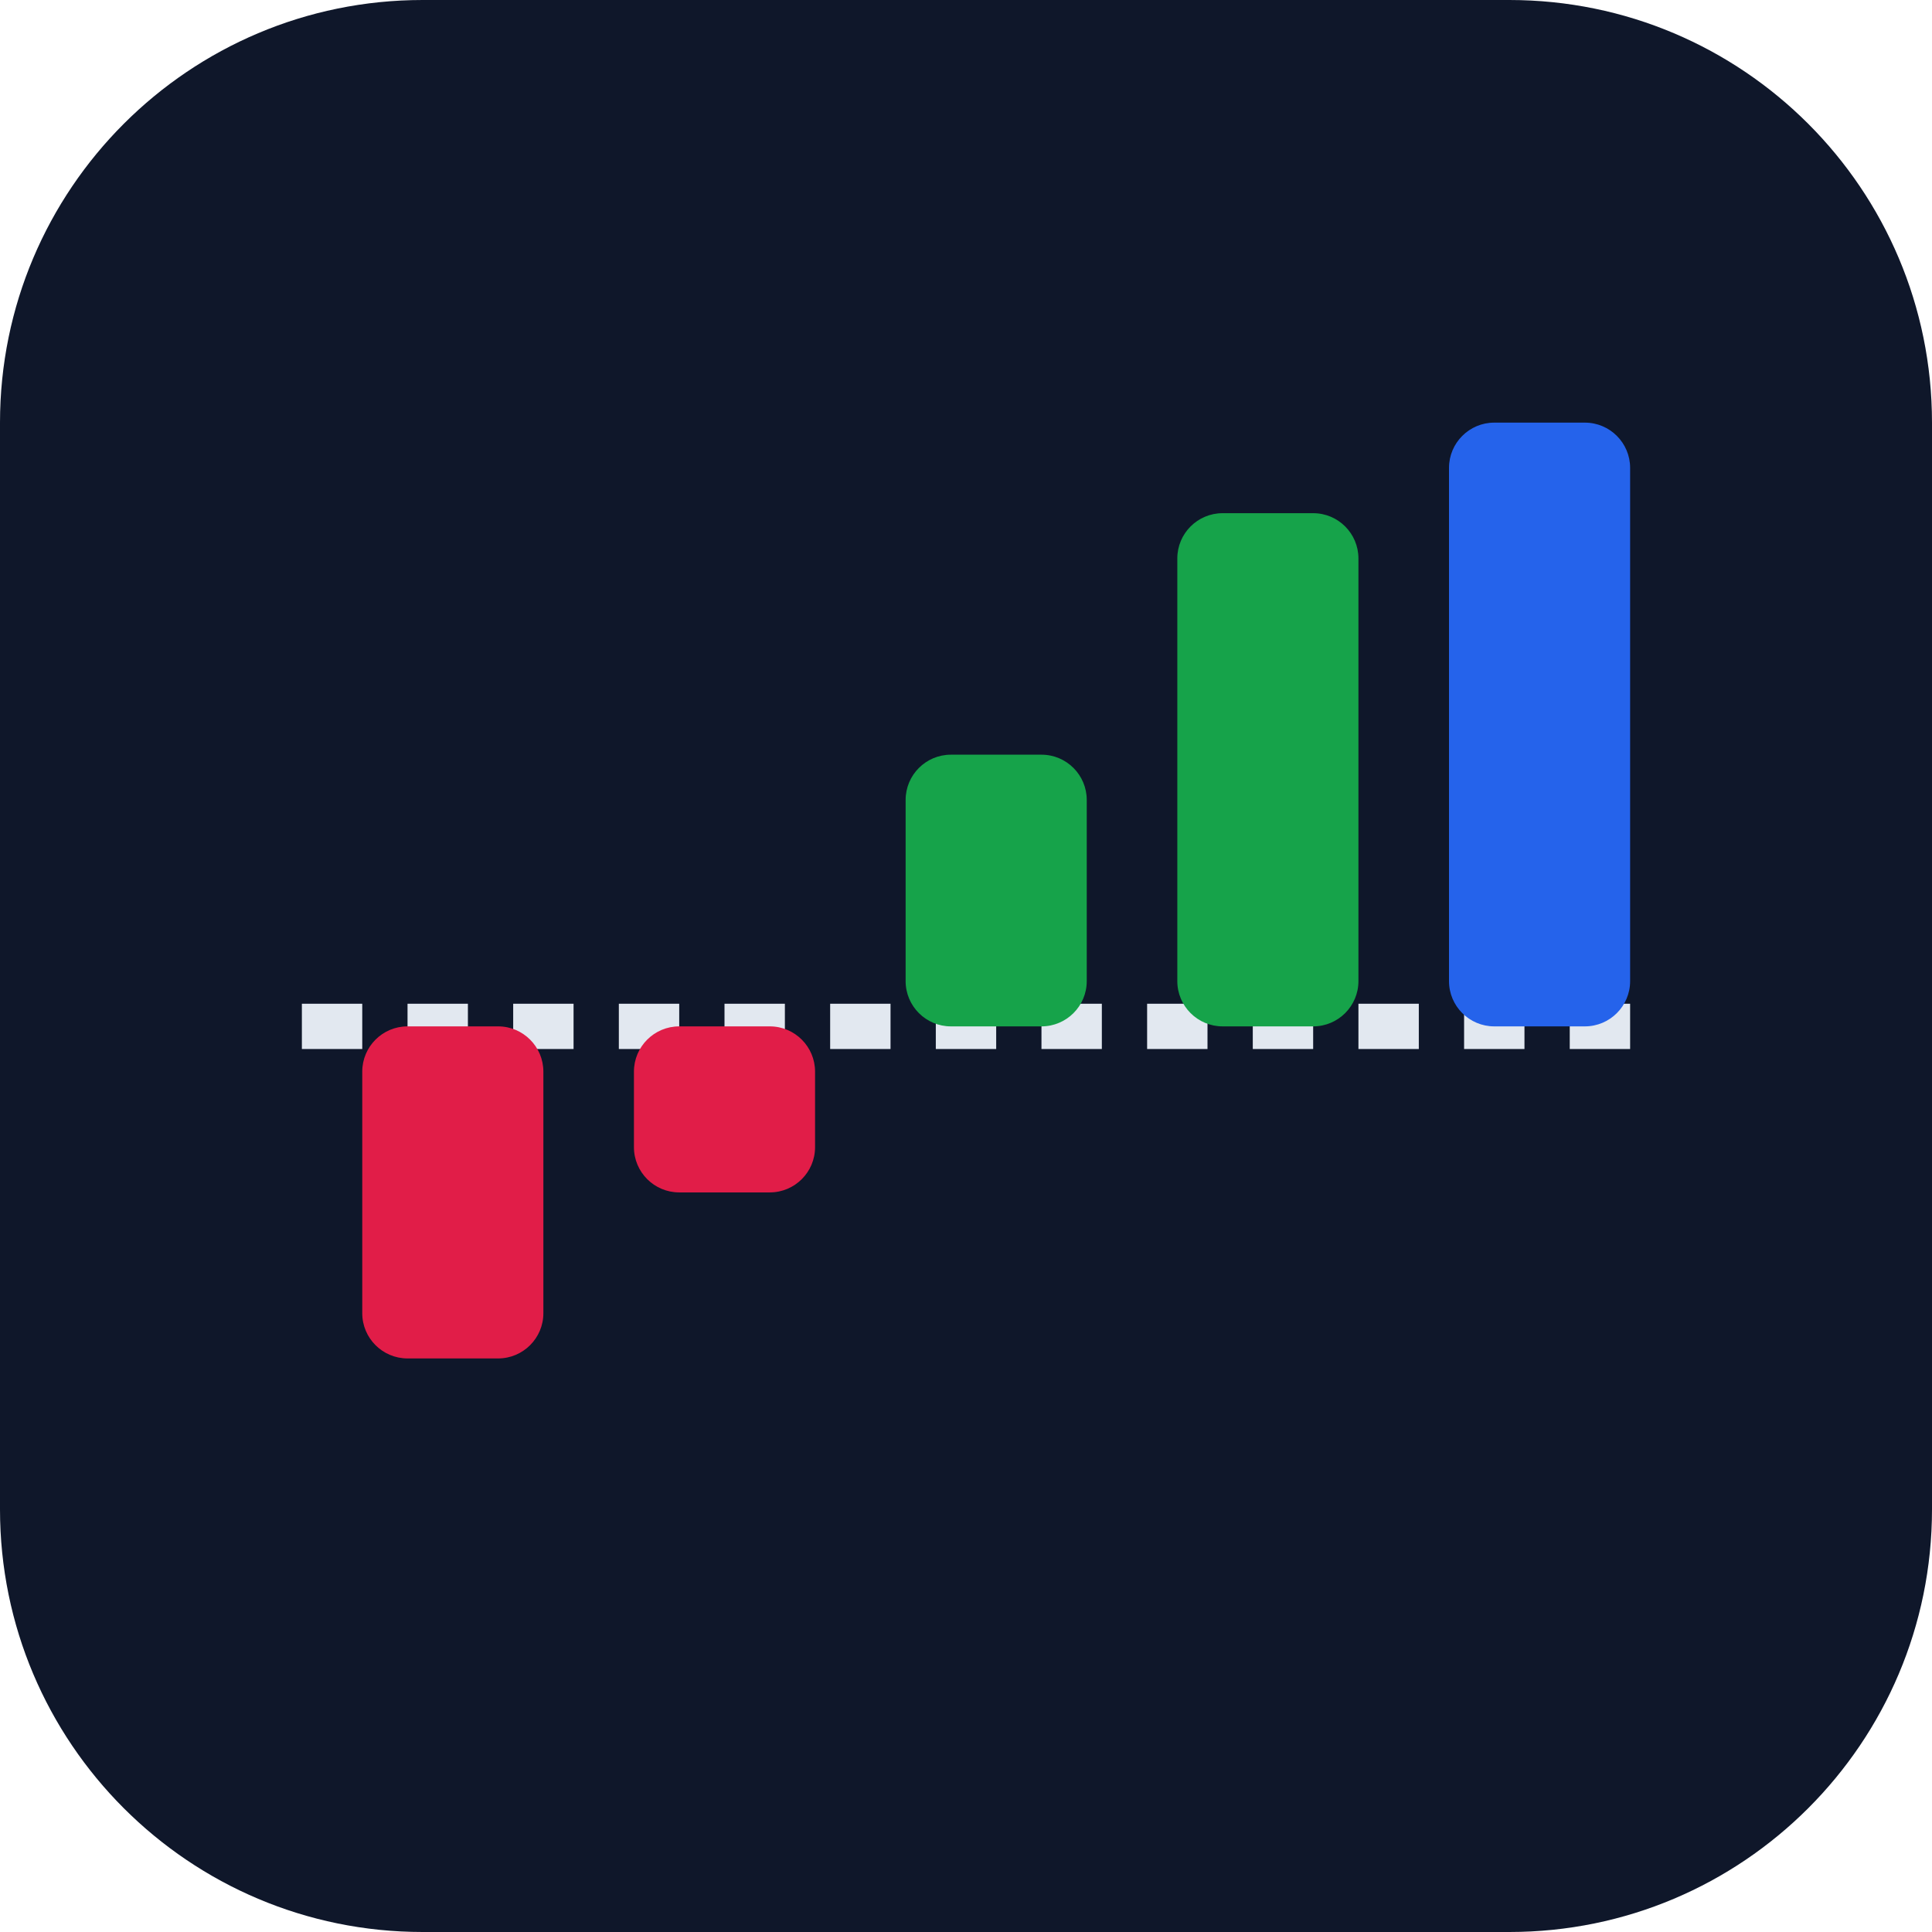
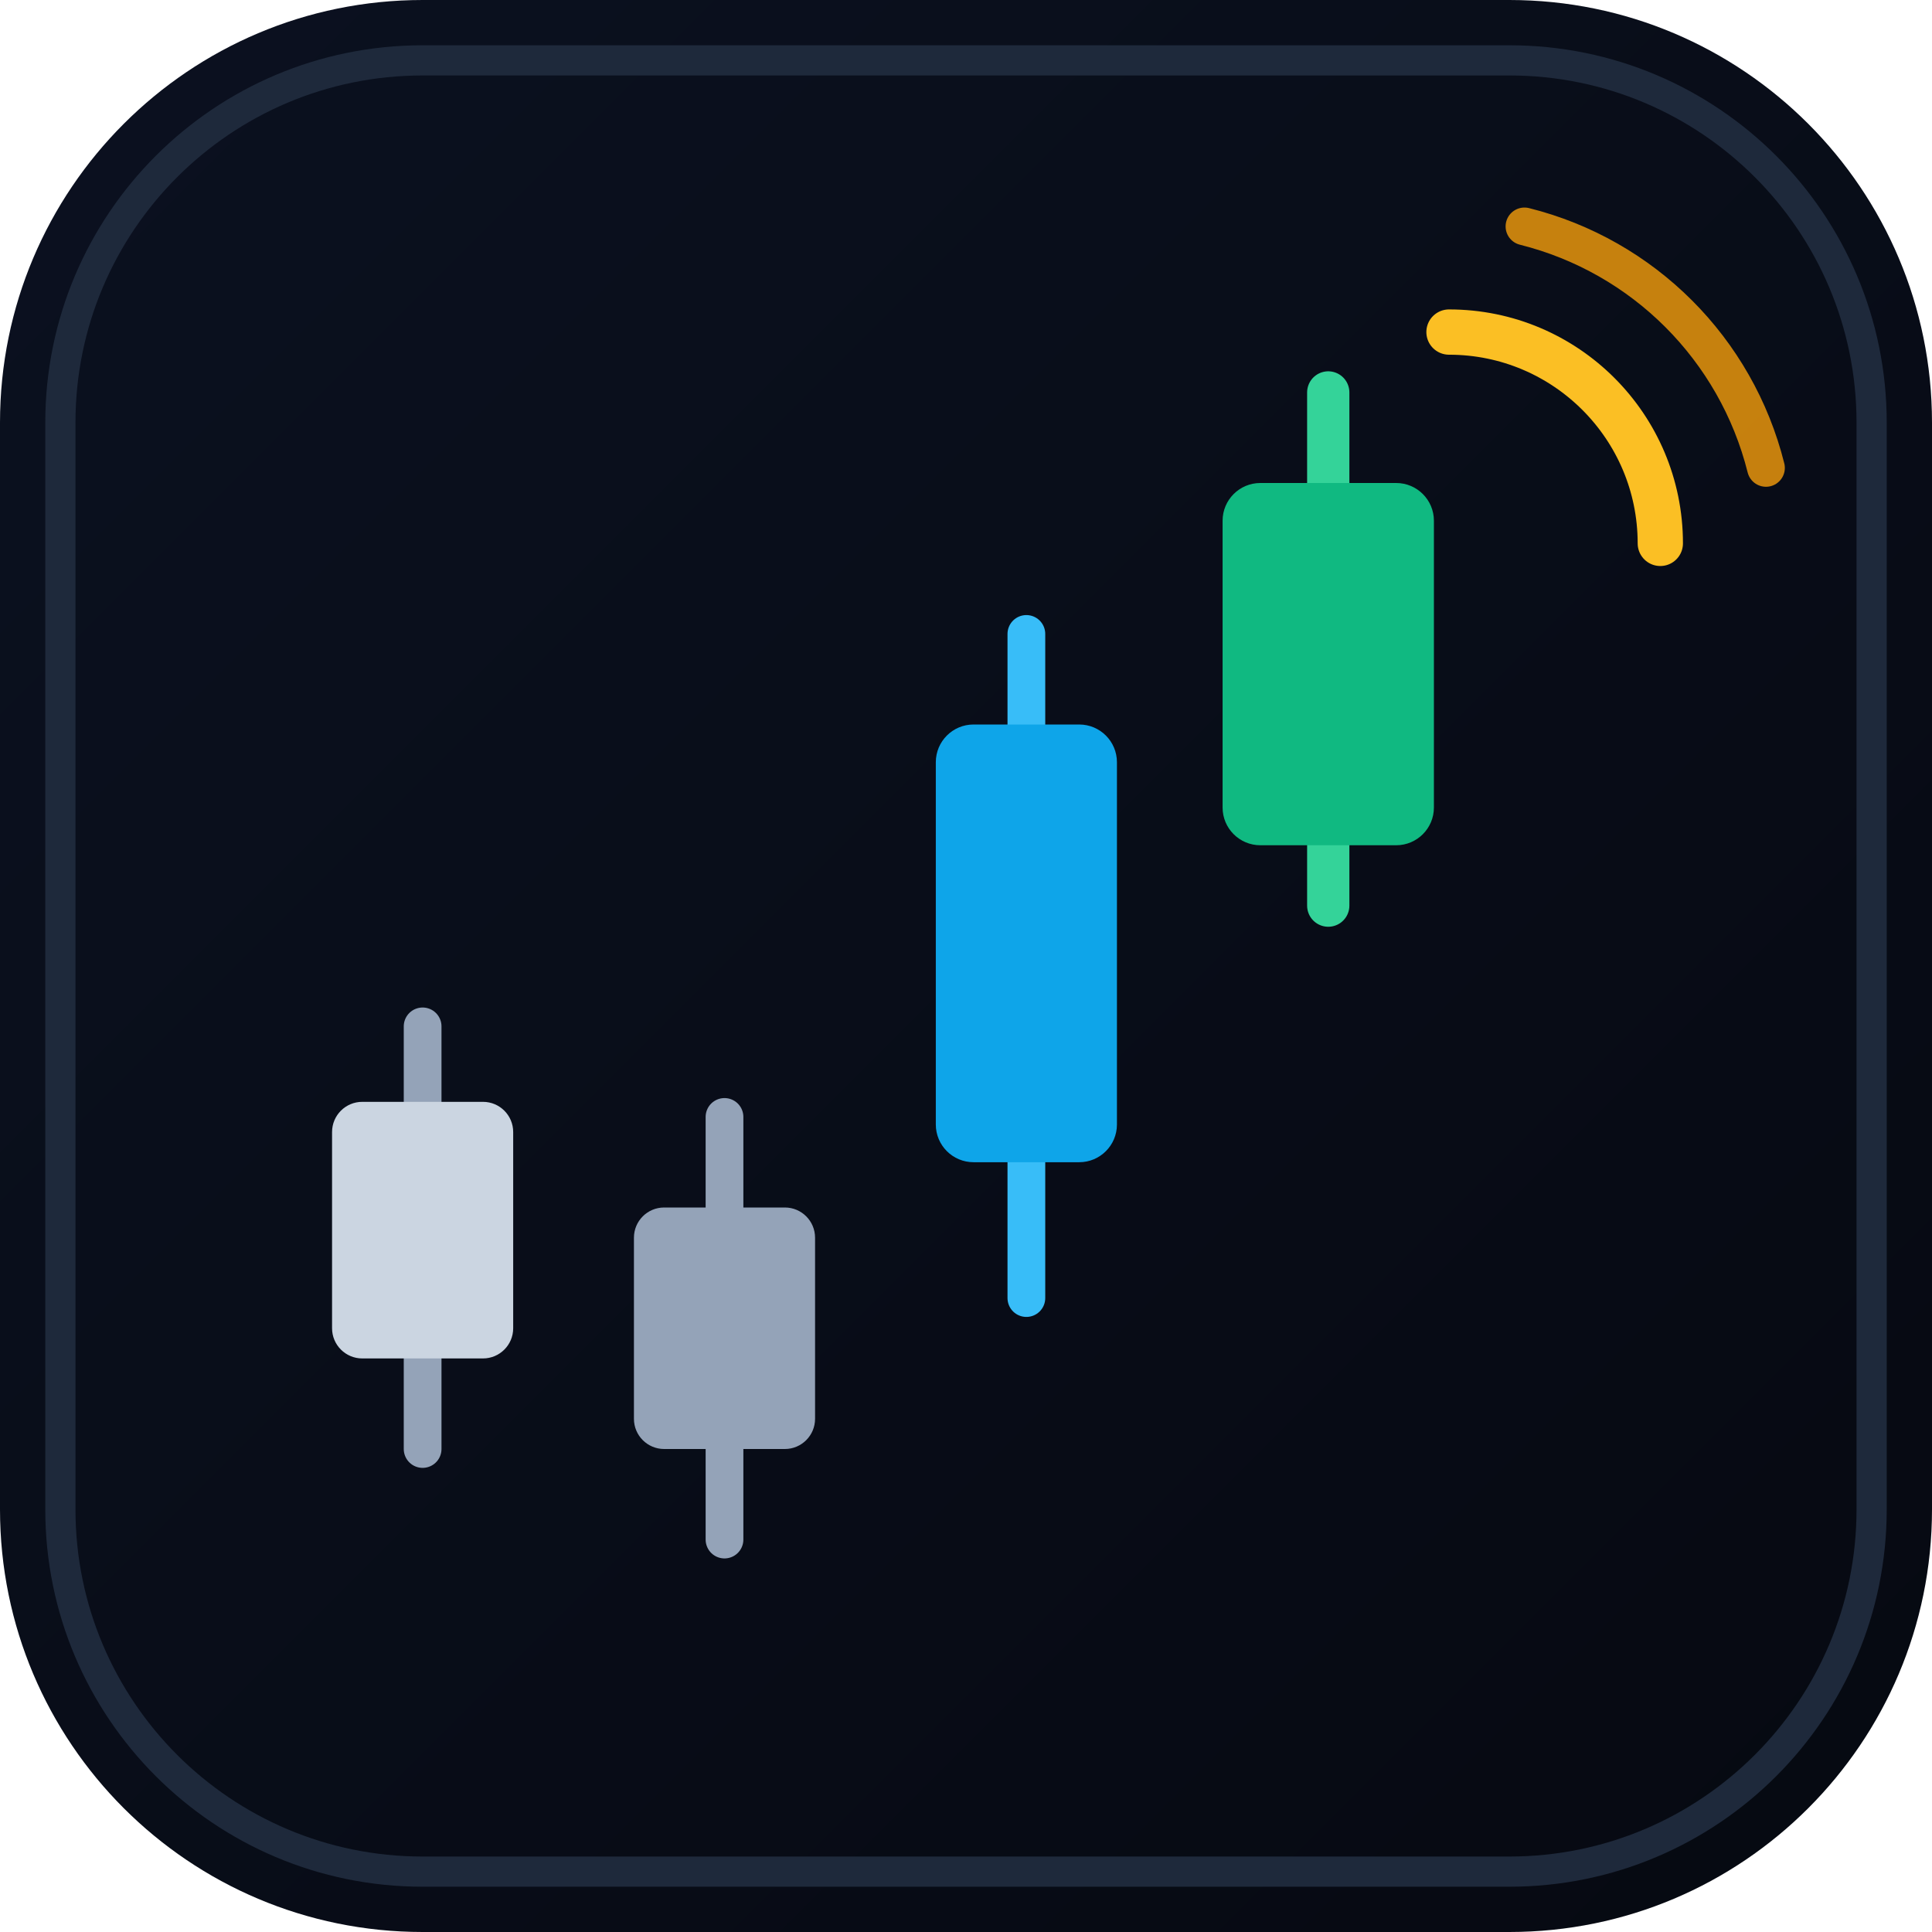
<svg xmlns="http://www.w3.org/2000/svg" viewBox="0 0 128 128">
-   <rect width="128" height="128" rx="28" fill="#0f172a" />
-   <line x1="20" y1="68" x2="108" y2="68" stroke="#e2e8f0" stroke-width="3" stroke-dasharray="4 3" />
-   <rect x="24" y="68" width="12" height="22" rx="3" fill="#e11d48" />
-   <rect x="42" y="68" width="12" height="11" rx="3" fill="#e11d48" />
-   <rect x="60" y="50" width="12" height="18" rx="3" fill="#16a34a" />
-   <rect x="78" y="34" width="12" height="34" rx="3" fill="#16a34a" />
-   <rect x="96" y="28" width="12" height="40" rx="3" fill="#2563eb" />
+   <defs>
+     <linearGradient id="bgGrad" x1="0%" y1="0%" x2="100%" y2="100%">
+       <stop offset="0%" stop-color="#0b1120" />
+       <stop offset="100%" stop-color="#060911" />
+     </linearGradient>
+     <linearGradient id="goldGrad" x1="0%" y1="0%" x2="100%" y2="0%">
+       <stop offset="0%" stop-color="#f59e0b" />
+       <stop offset="100%" stop-color="#fde047" />
+     </linearGradient>
+   </defs>
+   <rect width="128" height="128" rx="28" fill="url(#bgGrad)" />
+   <rect x="4" y="4" width="120" height="120" rx="24" fill="none" stroke="#1e293b" stroke-width="2" />
+   <line x1="28" y1="68" x2="28" y2="96" stroke="#94a3b8" stroke-width="2.5" stroke-linecap="round" />
+   <rect x="22" y="73" width="12" height="17" rx="2" fill="#cbd5e1" />
+   <line x1="48" y1="74" x2="48" y2="102" stroke="#94a3b8" stroke-width="2.5" stroke-linecap="round" />
+   <rect x="42" y="80" width="12" height="16" rx="2" fill="#94a3b8" />
+   <line x1="18" y1="66" x2="110" y2="66" stroke="url(#goldGrad)" stroke-width="3.5" stroke-linecap="round" />
+   <line x1="68" y1="42" x2="68" y2="86" stroke="#38bdf8" stroke-width="2.5" stroke-linecap="round" />
+   <rect x="62" y="48" width="12" height="29" rx="2.5" fill="#0ea5e9" />
+   <line x1="88" y1="26" x2="88" y2="60" stroke="#34d399" stroke-width="2.8" stroke-linecap="round" />
+   <rect x="81" y="32" width="14" height="24" rx="2.5" fill="#10b981" />
+   <path d="M96 22 A14 14 0 0 1 110 36" fill="none" stroke="#fbbf24" stroke-width="3" stroke-linecap="round" />
+   <path d="M101 15 A22 22 0 0 1 117 31" fill="none" stroke="#f59e0b" stroke-width="2.5" stroke-linecap="round" opacity="0.8" />
</svg>
